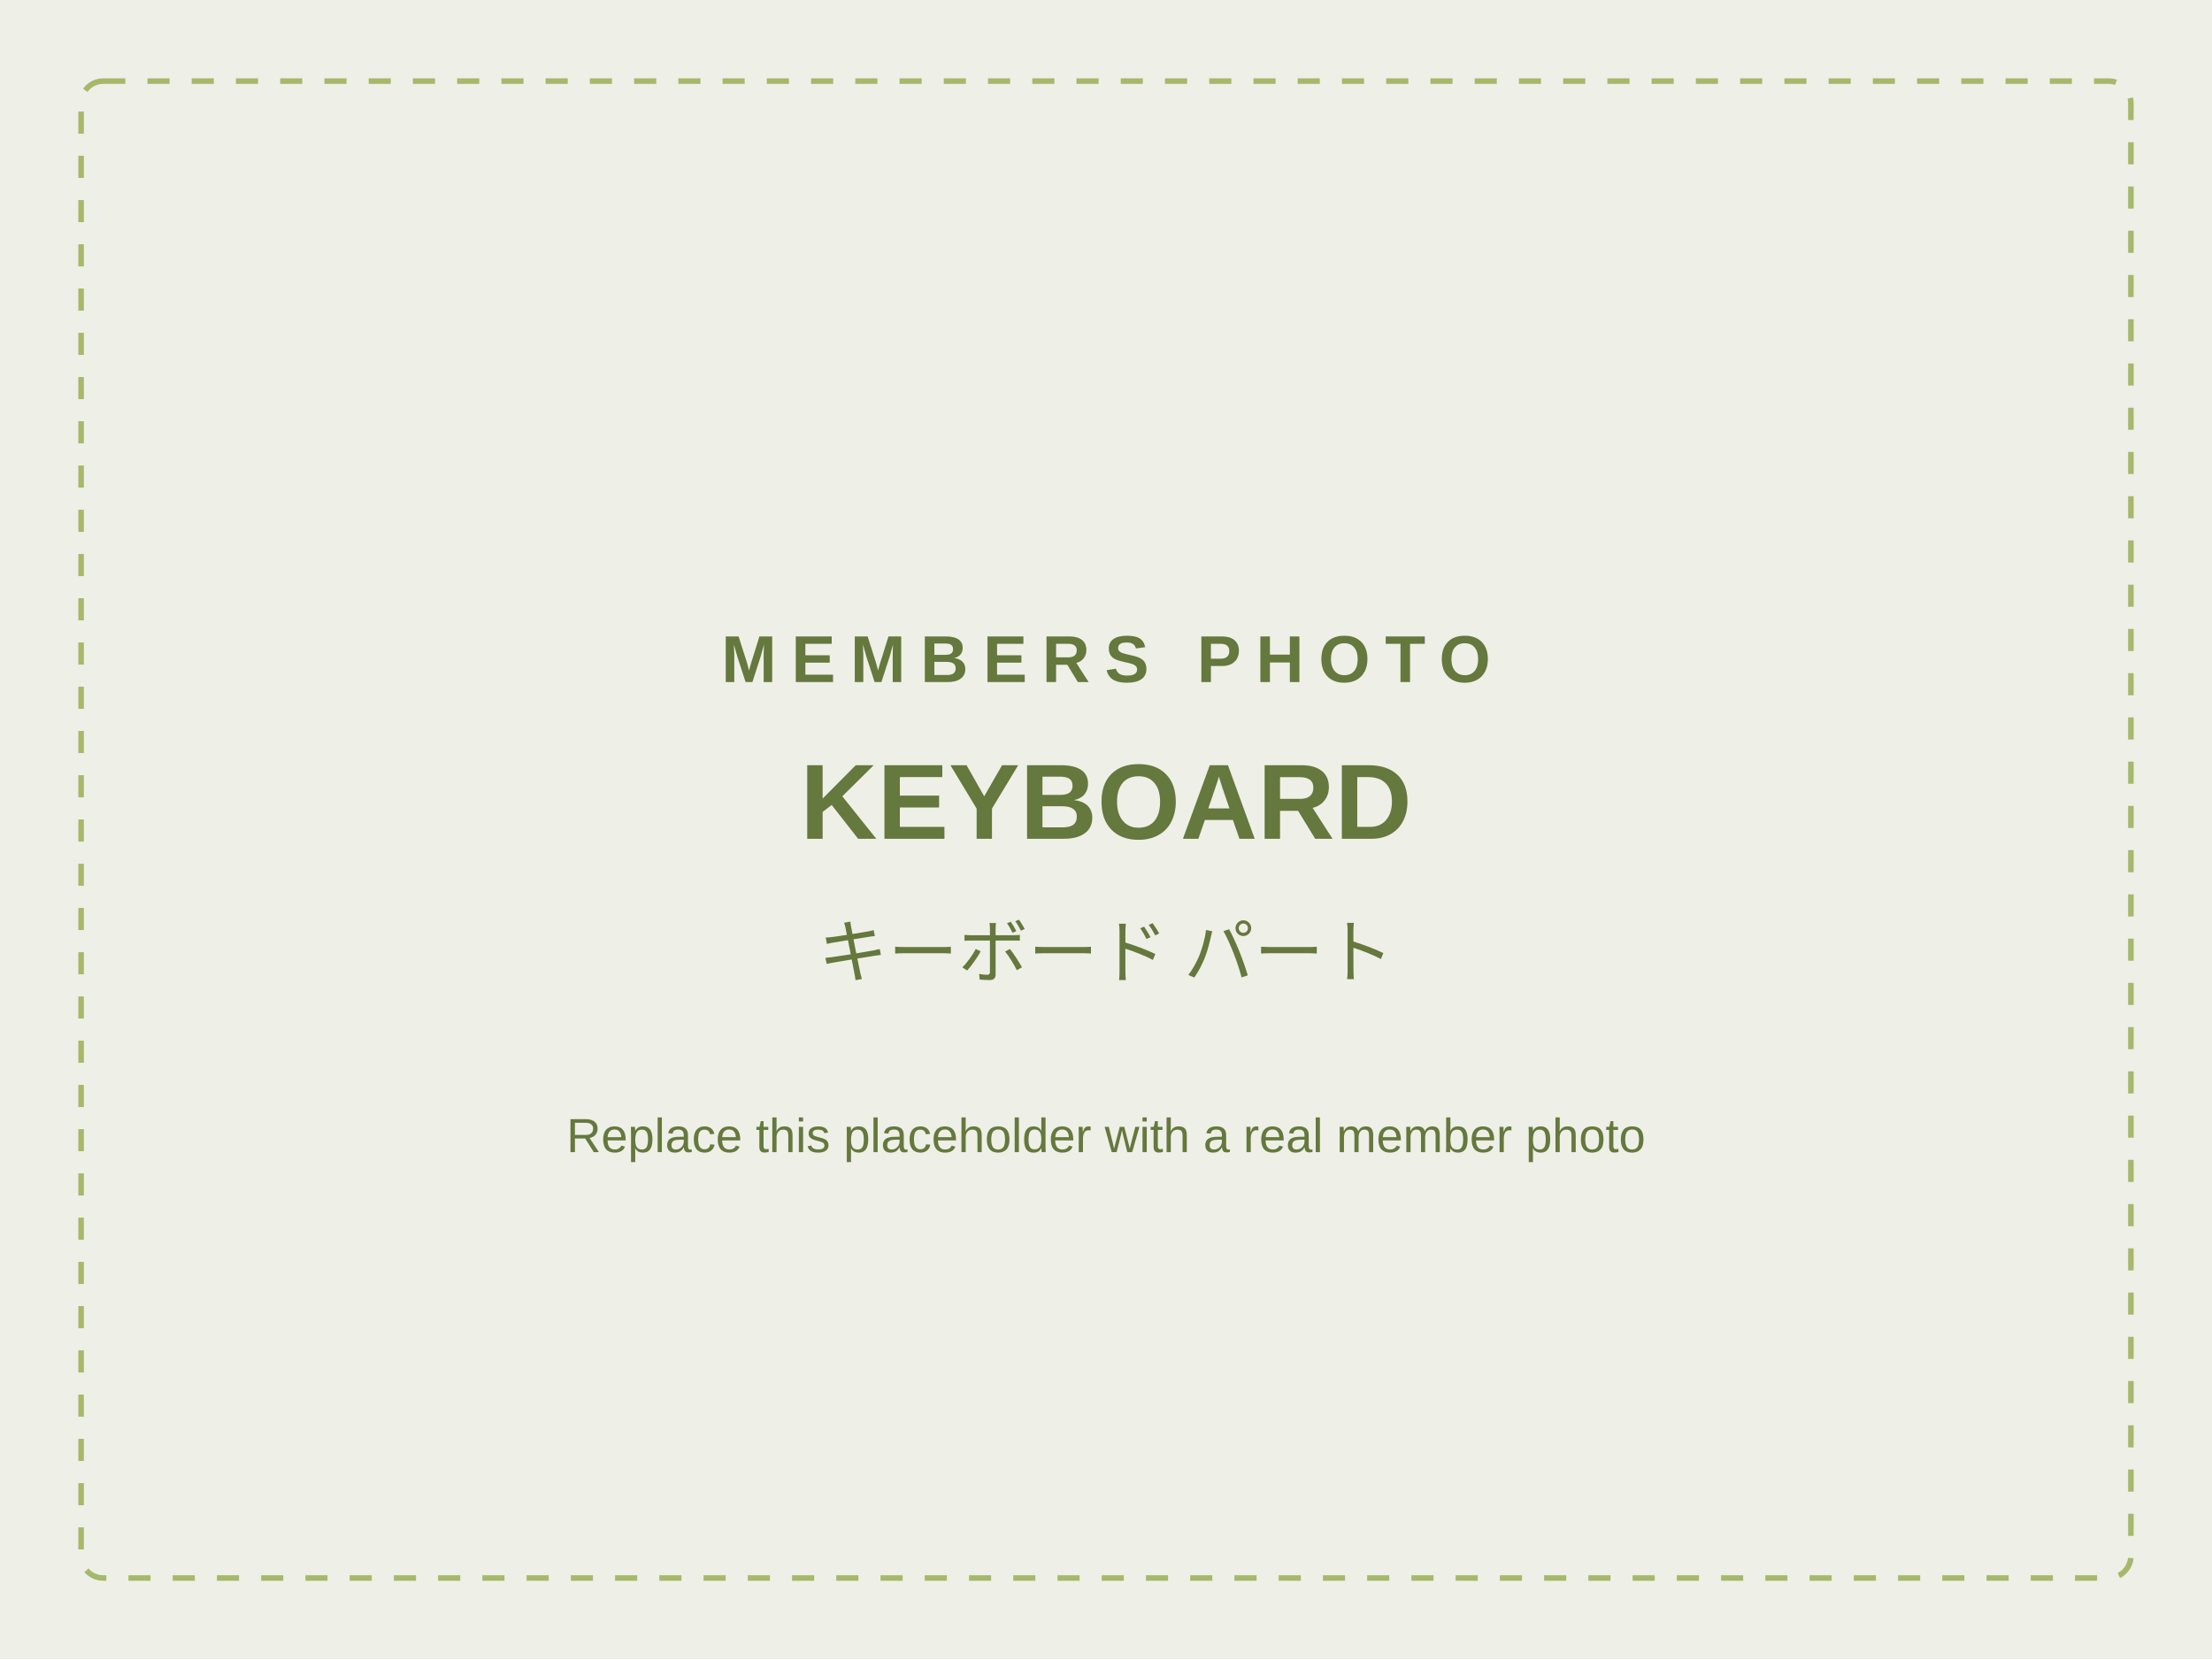
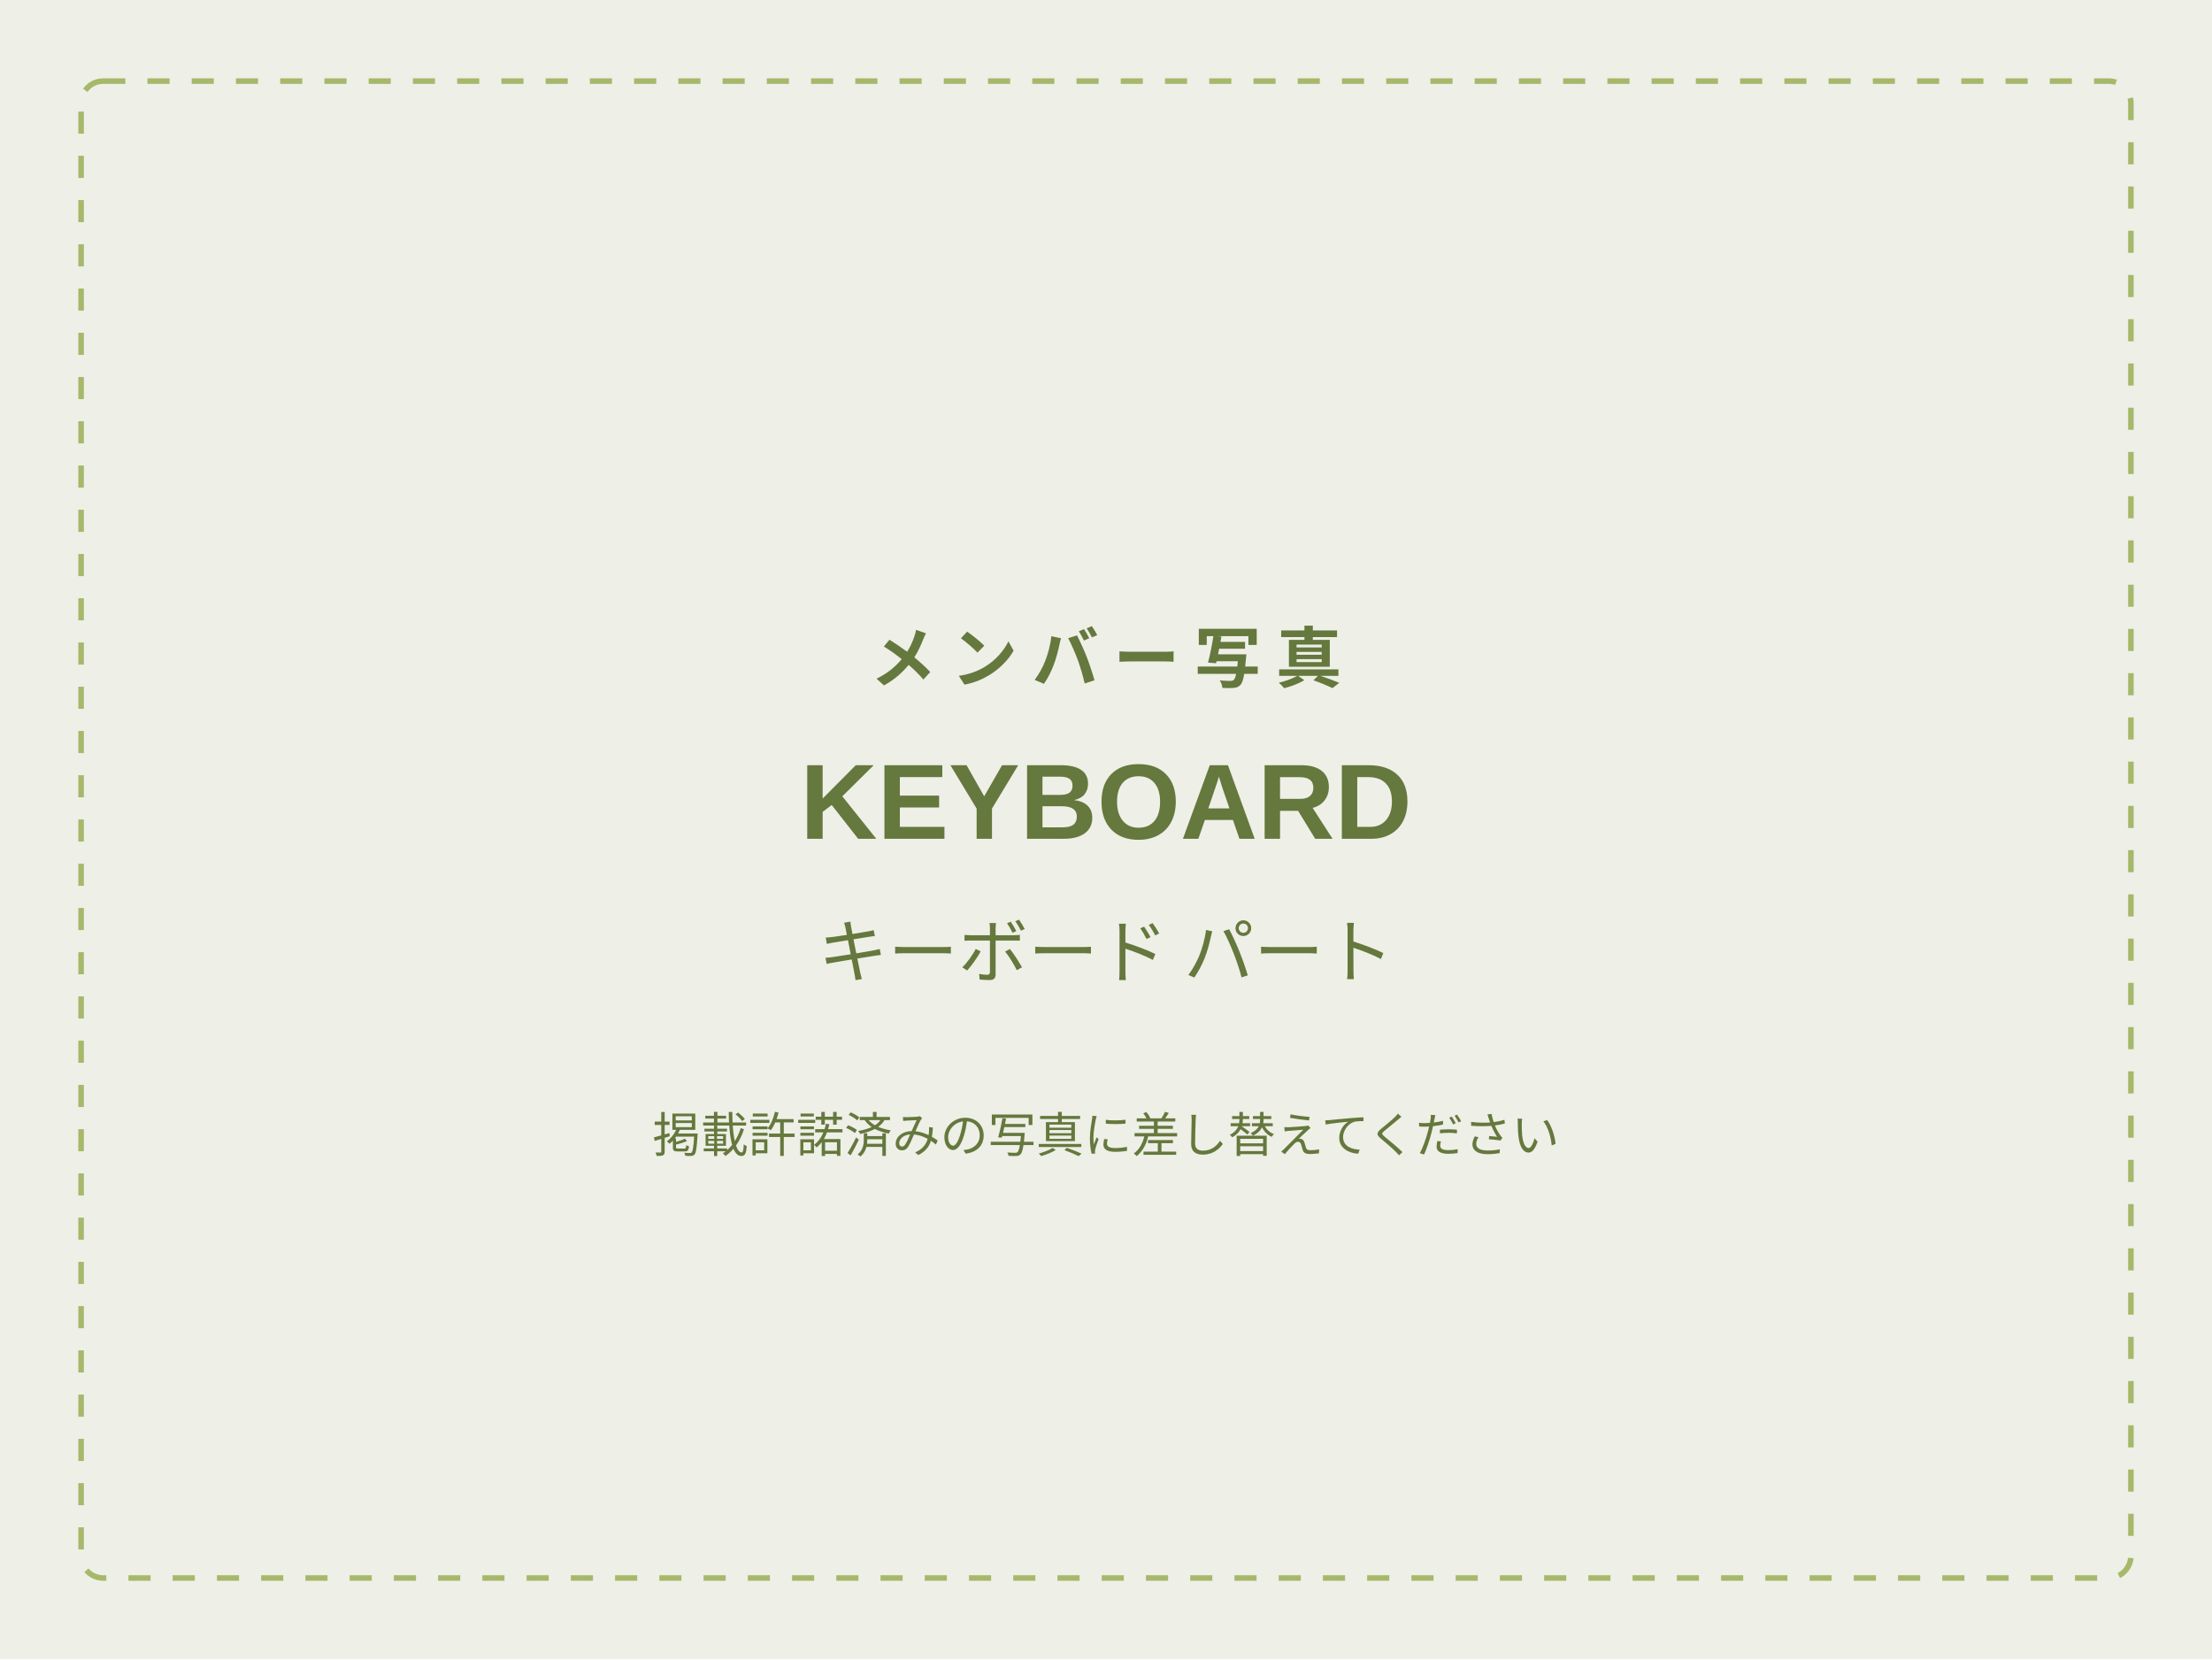
- <svg xmlns="http://www.w3.org/2000/svg" width="1200" height="900" viewBox="0 0 1200 900">
+ <svg xmlns="http://www.w3.org/2000/svg" width="1200" height="900" viewBox="0 0 1200 900" role="img" aria-labelledby="title desc">
  <rect width="1200" height="900" fill="#eeefe7" />
  <rect x="44" y="44" width="1112" height="812" rx="12" fill="none" stroke="#a6b86a" stroke-width="3" stroke-dasharray="12 12" />
  <g fill="#65783d" text-anchor="middle" font-family="Arial, sans-serif">
-     <text x="600" y="370" font-size="36" font-weight="700" letter-spacing="8">MEMBERS PHOTO</text>
+     <text x="600" y="370" font-size="36" font-weight="700" letter-spacing="8">メンバー写真</text>
    <text x="600" y="455" font-size="58" font-weight="700">KEYBOARD</text>
    <text x="600" y="530" font-size="38">キーボード パート</text>
-     <text x="600" y="625" font-size="26">Replace this placeholder with a real member photo</text>
+     <text x="600" y="625" font-size="26">掲載許諾済みの写真に差し替えてください</text>
  </g>
</svg>
